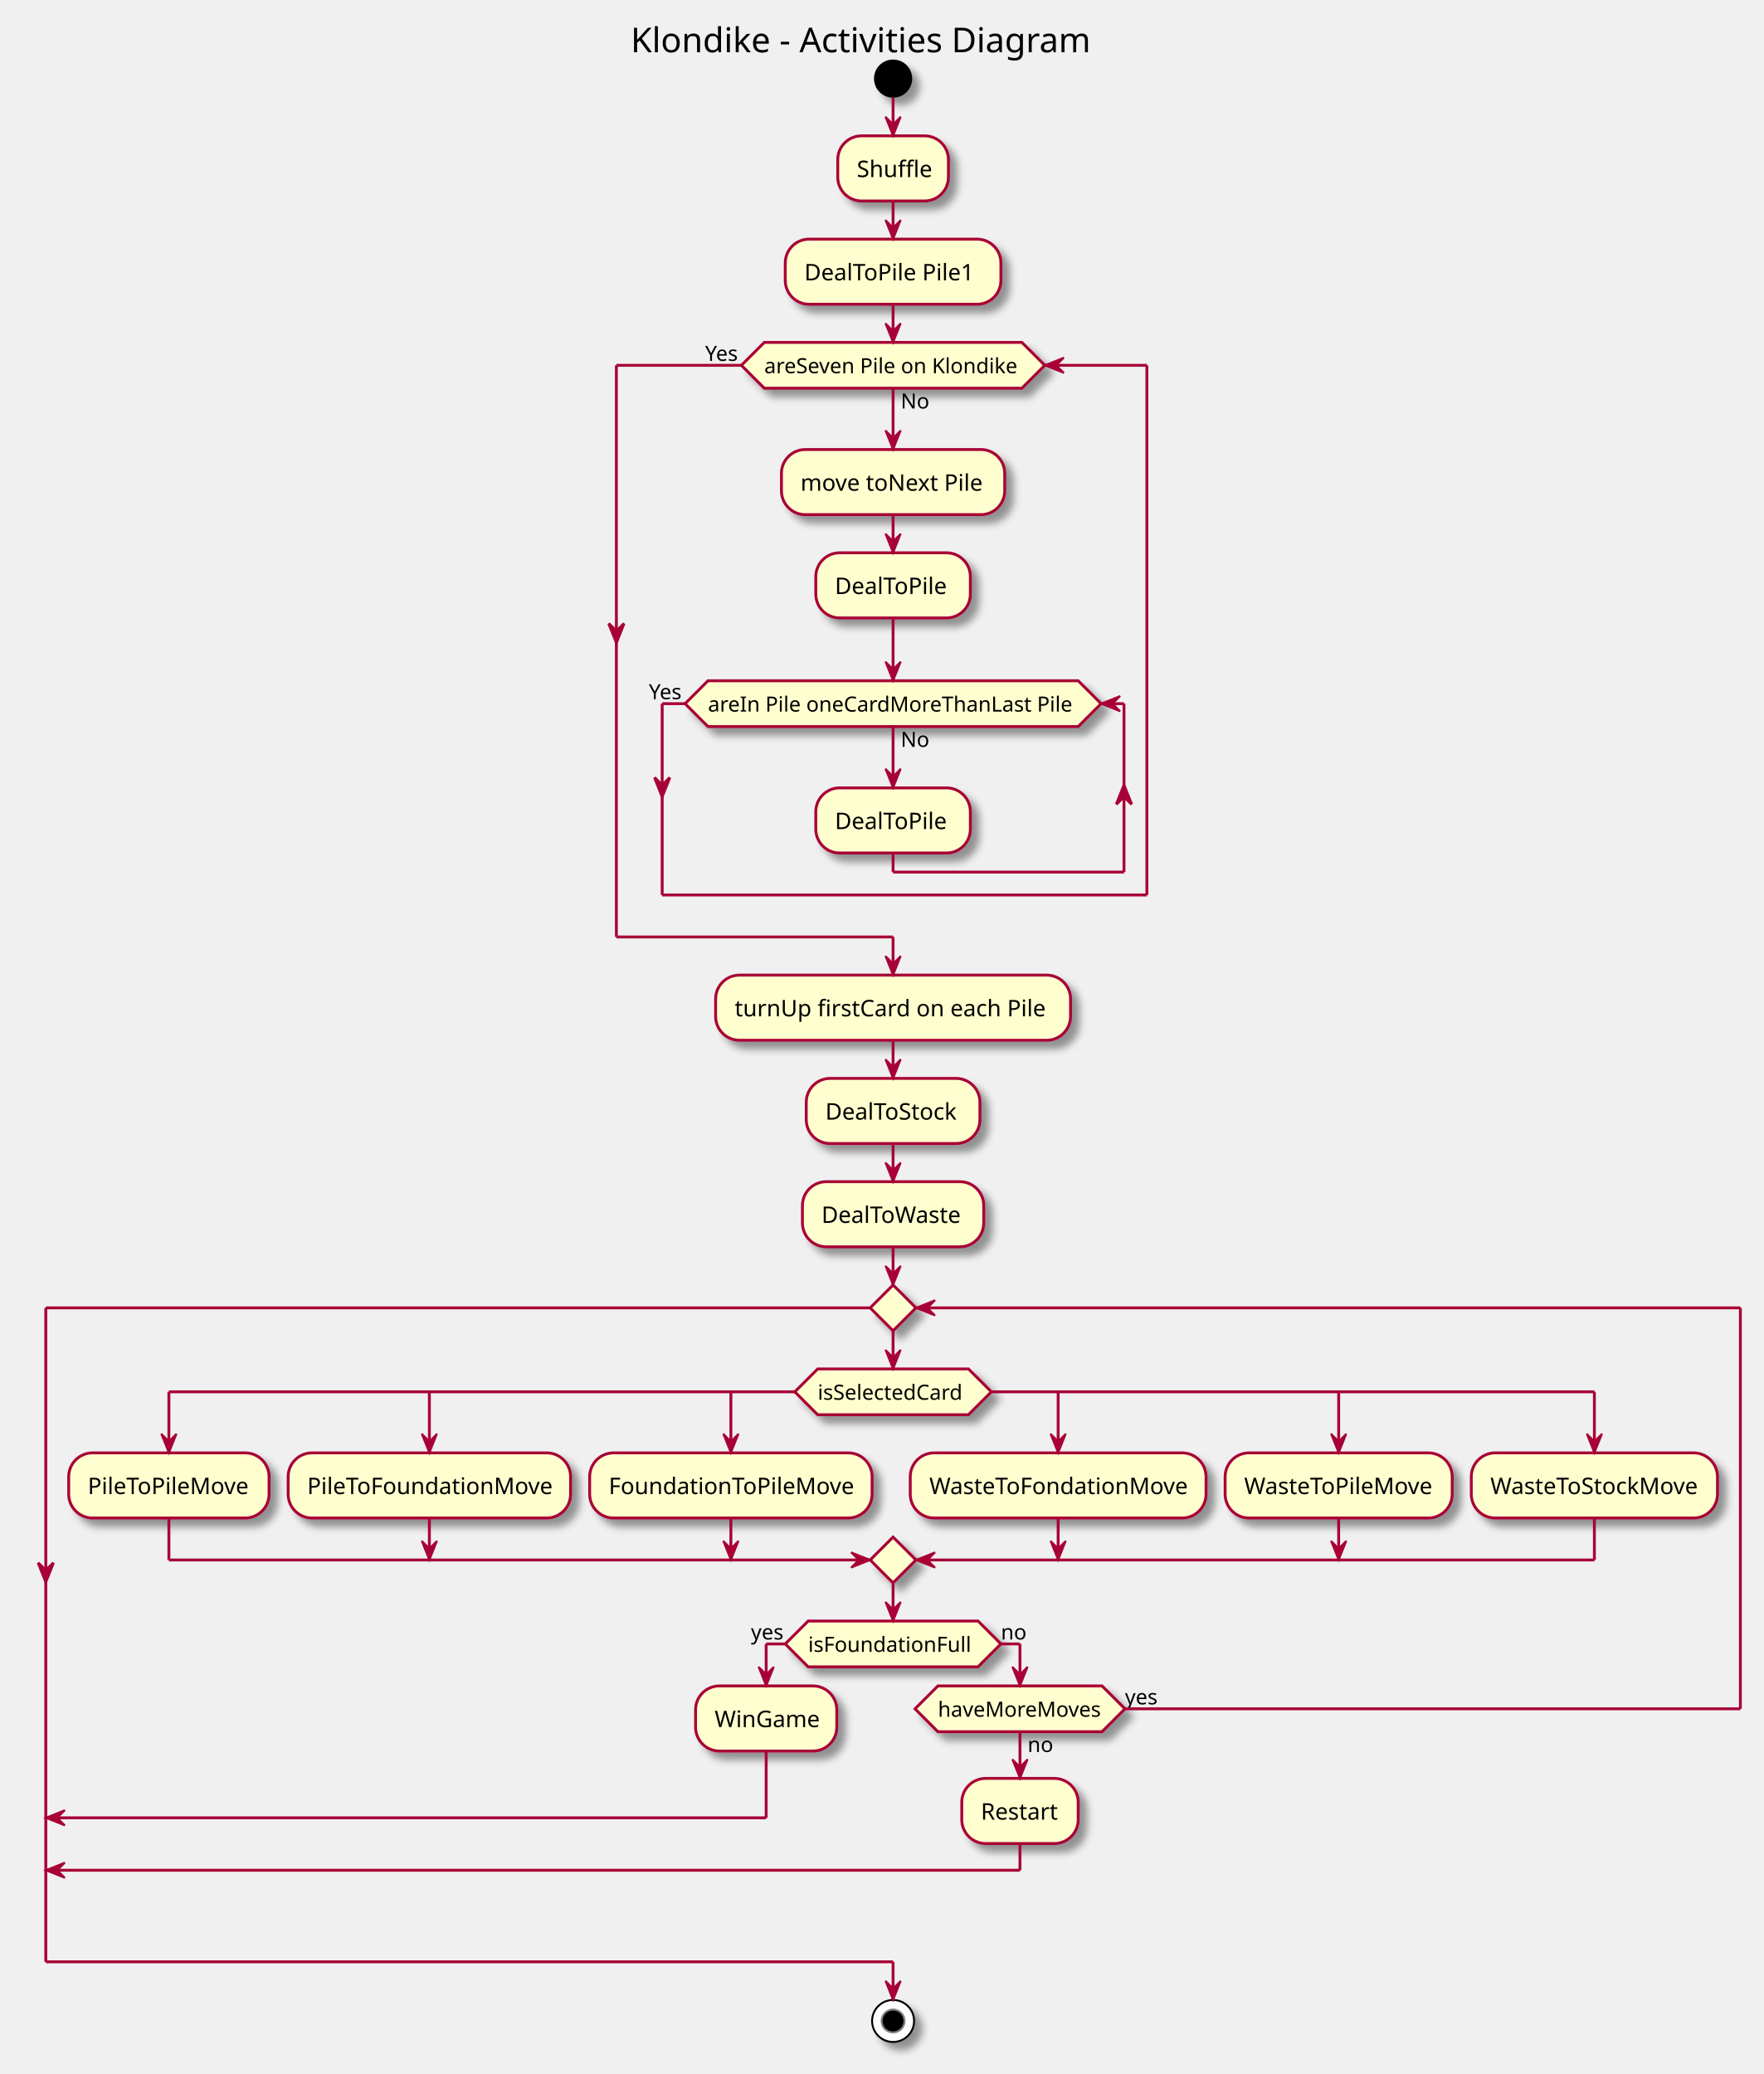
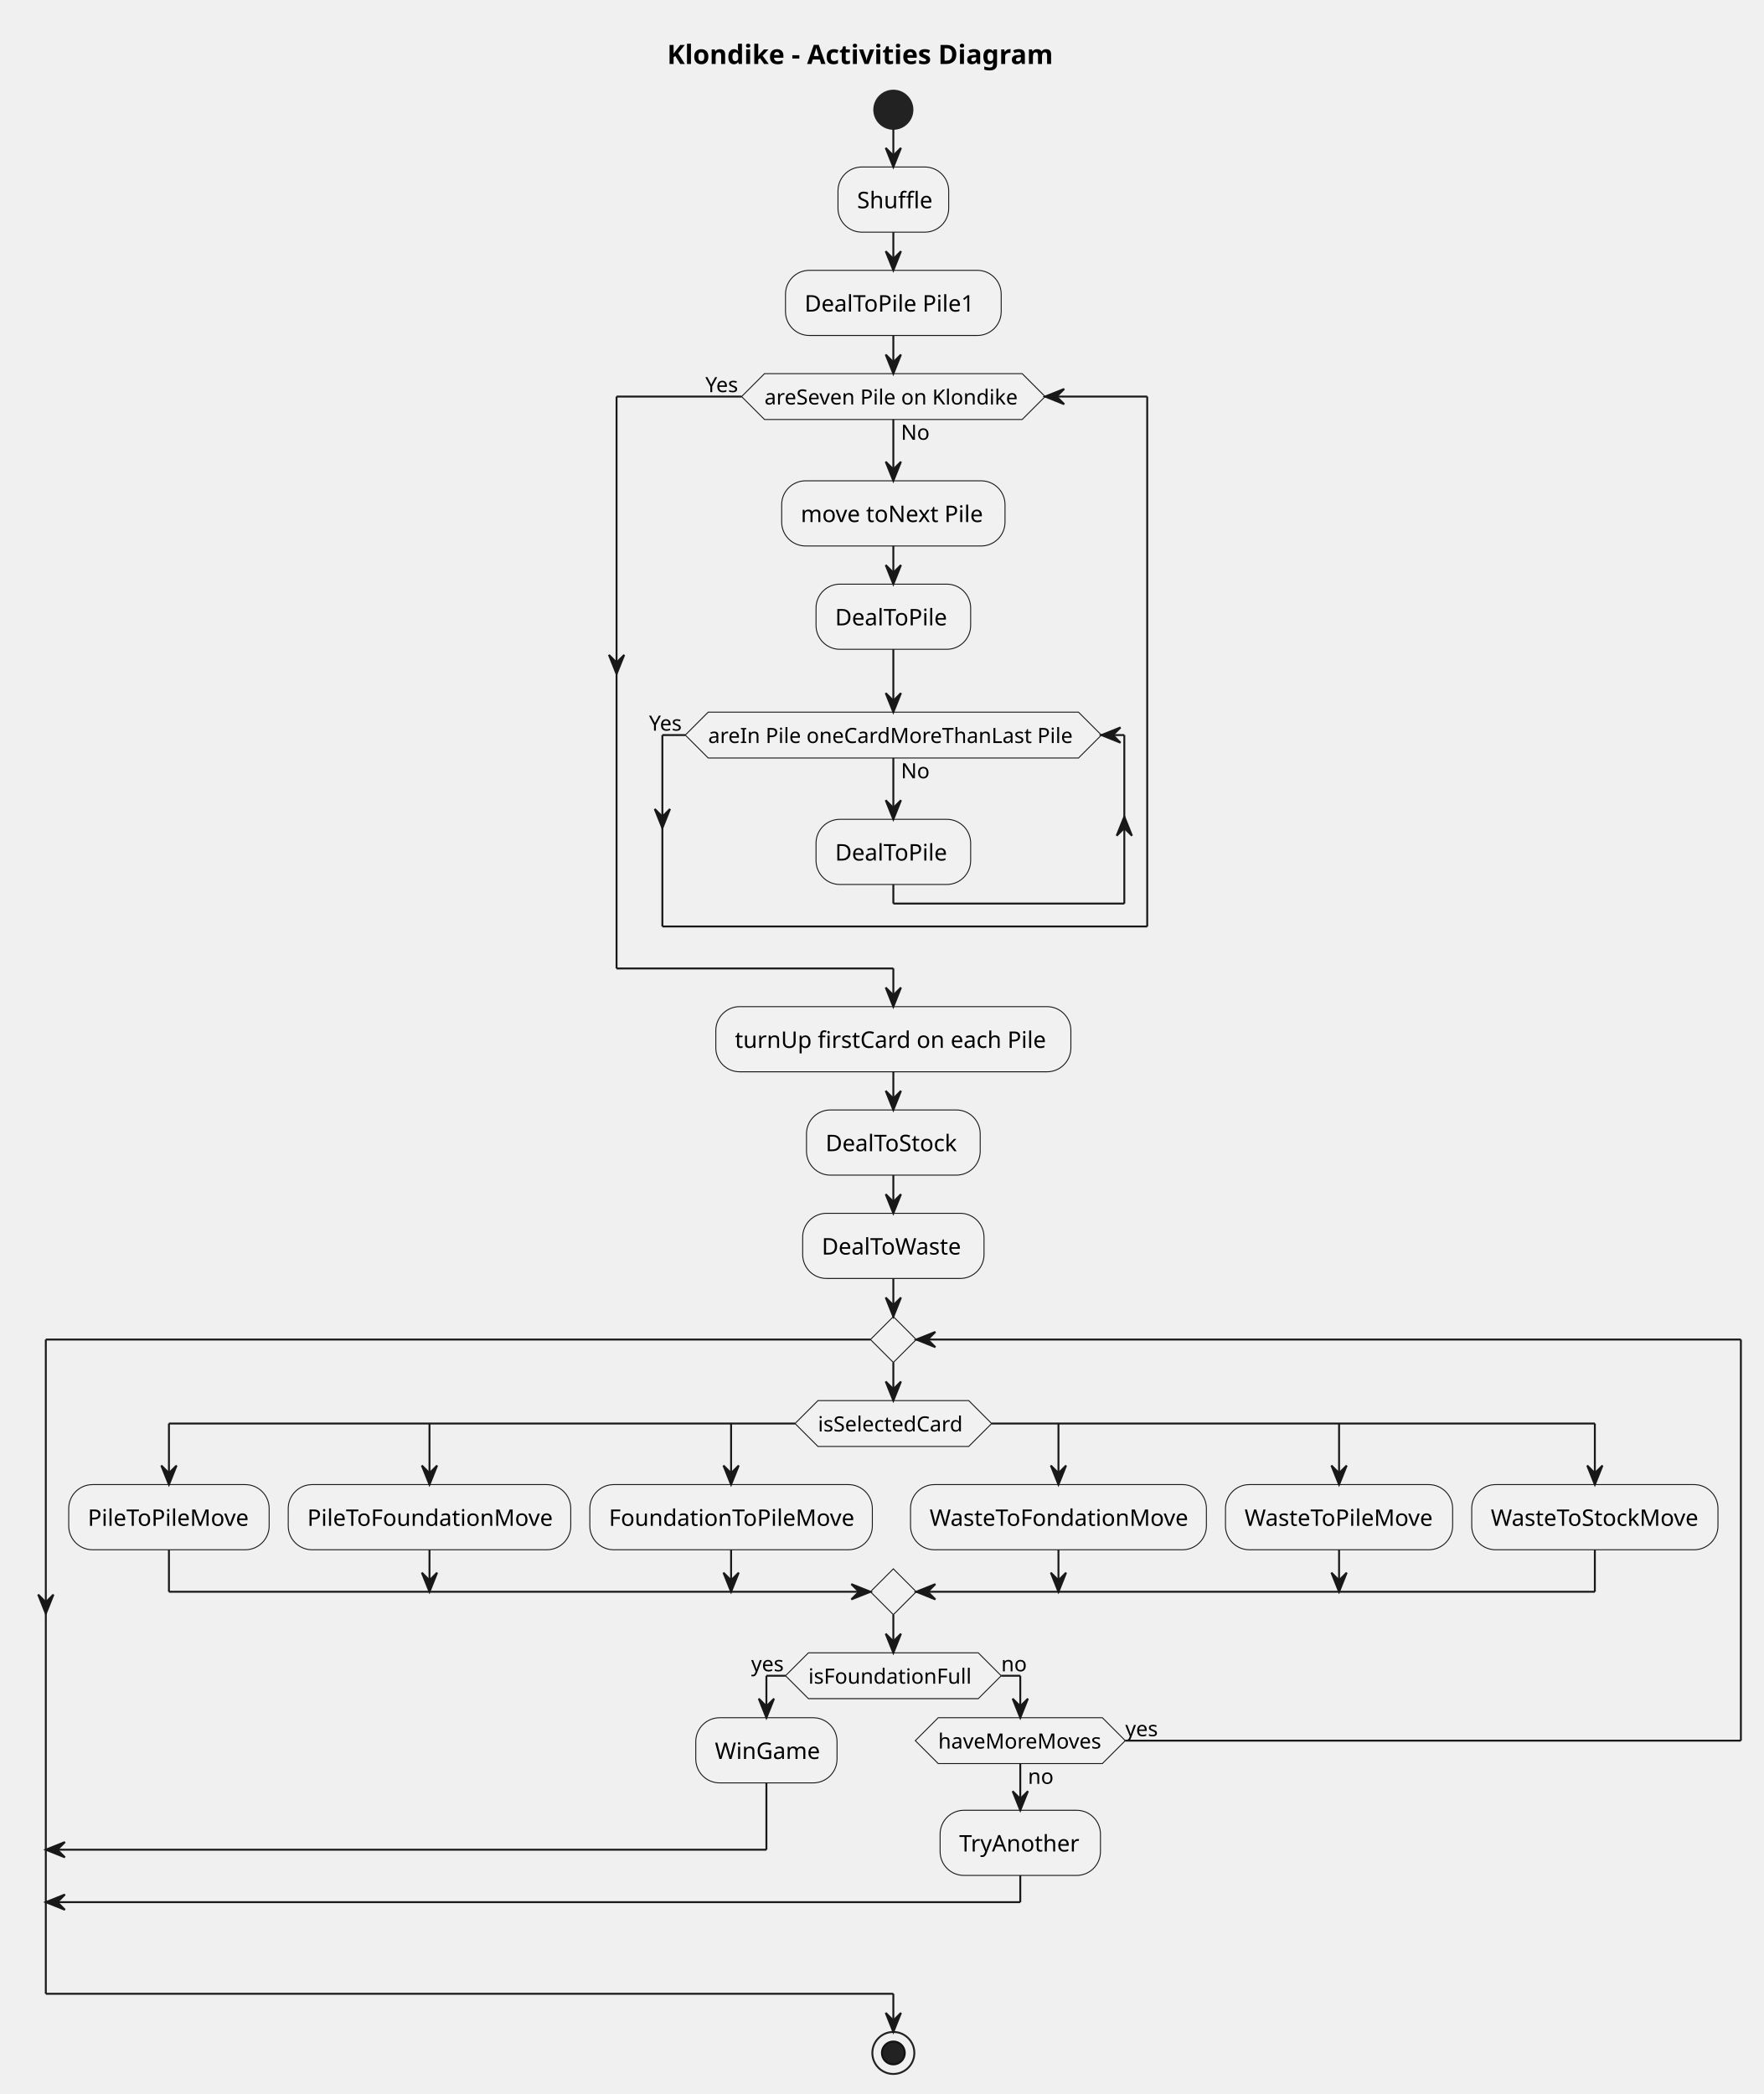
- <svg xmlns="http://www.w3.org/2000/svg" contentScriptType="application/ecmascript" contentStyleType="text/css" height="1087px" preserveAspectRatio="none" style="width:924px;height:1087px;background:#FFFFFF;" version="1.1" viewBox="0 0 924 1087" width="924px" zoomAndPan="magnify">
-   <defs>
-     <filter height="300%" id="fapq1s8fmio1f" width="300%" x="-1" y="-1">
-       <feGaussianBlur result="blurOut" stdDeviation="2.0" />
-       <feColorMatrix in="blurOut" result="blurOut2" type="matrix" values="0 0 0 0 0 0 0 0 0 0 0 0 0 0 0 0 0 0 .4 0" />
-       <feOffset dx="4.0" dy="4.0" in="blurOut2" result="blurOut3" />
-       <feBlend in="SourceGraphic" in2="blurOut3" mode="normal" />
-     </filter>
-   </defs>
+ <svg xmlns="http://www.w3.org/2000/svg" contentStyleType="text/css" height="1097px" preserveAspectRatio="none" style="width:924px;height:1097px;background:#FFFFFF;" version="1.1" viewBox="0 0 924 1097" width="924px" zoomAndPan="magnify">
+   <defs />
  <g>
-     <text fill="#000000" font-family="sans-serif" font-size="18" lengthAdjust="spacing" textLength="261" x="330.5" y="27.402">Klondike  - Activities Diagram</text>
-     <ellipse cx="468" cy="41.199" fill="#000000" filter="url(#fapq1s8fmio1f)" rx="10" ry="10" style="stroke:none;stroke-width:1.0;" />
-     <rect fill="#FEFECE" filter="url(#fapq1s8fmio1f)" height="34.133" rx="12.5" ry="12.5" style="stroke:#A80036;stroke-width:1.5;" width="58" x="439" y="71.199" />
-     <text fill="#000000" font-family="sans-serif" font-size="12" lengthAdjust="spacing" textLength="38" x="449" y="92.801">Shuffle</text>
-     <rect fill="#FEFECE" filter="url(#fapq1s8fmio1f)" height="34.133" rx="12.5" ry="12.5" style="stroke:#A80036;stroke-width:1.5;" width="113" x="411.5" y="125.332" />
-     <text fill="#000000" font-family="sans-serif" font-size="12" lengthAdjust="spacing" textLength="93" x="421.5" y="146.934">DealToPile Pile1</text>
-     <rect fill="#FEFECE" filter="url(#fapq1s8fmio1f)" height="34.133" rx="12.5" ry="12.5" style="stroke:#A80036;stroke-width:1.5;" width="117" x="409.5" y="235.6" />
-     <text fill="#000000" font-family="sans-serif" font-size="12" lengthAdjust="spacing" textLength="97" x="419.5" y="257.201">move toNext Pile</text>
-     <rect fill="#FEFECE" filter="url(#fapq1s8fmio1f)" height="34.133" rx="12.5" ry="12.5" style="stroke:#A80036;stroke-width:1.5;" width="81" x="427.5" y="289.732" />
-     <text fill="#000000" font-family="sans-serif" font-size="12" lengthAdjust="spacing" textLength="61" x="437.5" y="311.334">DealToPile</text>
-     <rect fill="#FEFECE" filter="url(#fapq1s8fmio1f)" height="34.133" rx="12.5" ry="12.5" style="stroke:#A80036;stroke-width:1.5;" width="81" x="427.5" y="412.934" />
-     <text fill="#000000" font-family="sans-serif" font-size="12" lengthAdjust="spacing" textLength="61" x="437.5" y="434.535">DealToPile</text>
-     <polygon fill="#FEFECE" filter="url(#fapq1s8fmio1f)" points="371,356.799,565,356.799,577,368.799,565,380.799,371,380.799,359,368.799,371,356.799" style="stroke:#A80036;stroke-width:1.5;" />
-     <text fill="#000000" font-family="sans-serif" font-size="11" lengthAdjust="spacing" textLength="15" x="472" y="391.434">No</text>
-     <text fill="#000000" font-family="sans-serif" font-size="11" lengthAdjust="spacing" textLength="194" x="371" y="372.956">areIn Pile oneCardMoreThanLast Pile</text>
-     <text fill="#000000" font-family="sans-serif" font-size="11" lengthAdjust="spacing" textLength="19" x="340" y="366.478">Yes</text>
-     <polygon fill="#FEFECE" filter="url(#fapq1s8fmio1f)" points="400.5,179.465,535.5,179.465,547.5,191.465,535.5,203.465,400.5,203.465,388.5,191.465,400.5,179.465" style="stroke:#A80036;stroke-width:1.5;" />
-     <text fill="#000000" font-family="sans-serif" font-size="11" lengthAdjust="spacing" textLength="15" x="472" y="214.1">No</text>
-     <text fill="#000000" font-family="sans-serif" font-size="11" lengthAdjust="spacing" textLength="135" x="400.5" y="195.622">areSeven Pile on Klondike</text>
-     <text fill="#000000" font-family="sans-serif" font-size="11" lengthAdjust="spacing" textLength="19" x="369.5" y="189.144">Yes</text>
-     <rect fill="#FEFECE" filter="url(#fapq1s8fmio1f)" height="34.133" rx="12.5" ry="12.5" style="stroke:#A80036;stroke-width:1.5;" width="186" x="375" y="511.066" />
-     <text fill="#000000" font-family="sans-serif" font-size="12" lengthAdjust="spacing" textLength="166" x="385" y="532.668">turnUp firstCard on each Pile</text>
-     <rect fill="#FEFECE" filter="url(#fapq1s8fmio1f)" height="34.133" rx="12.5" ry="12.5" style="stroke:#A80036;stroke-width:1.5;" width="91" x="422.5" y="565.199" />
-     <text fill="#000000" font-family="sans-serif" font-size="12" lengthAdjust="spacing" textLength="71" x="432.5" y="586.801">DealToStock</text>
-     <rect fill="#FEFECE" filter="url(#fapq1s8fmio1f)" height="34.133" rx="12.5" ry="12.5" style="stroke:#A80036;stroke-width:1.5;" width="95" x="420.5" y="619.332" />
-     <text fill="#000000" font-family="sans-serif" font-size="12" lengthAdjust="spacing" textLength="75" x="430.5" y="640.934">DealToWaste</text>
-     <polygon fill="#FEFECE" filter="url(#fapq1s8fmio1f)" points="428.5,717.465,507.5,717.465,519.5,729.465,507.5,741.465,428.5,741.465,416.5,729.465,428.5,717.465" style="stroke:#A80036;stroke-width:1.5;" />
-     <text fill="#000000" font-family="sans-serif" font-size="11" lengthAdjust="spacing" textLength="79" x="428.5" y="733.622">isSelectedCard</text>
-     <rect fill="#FEFECE" filter="url(#fapq1s8fmio1f)" height="34.133" rx="12.5" ry="12.5" style="stroke:#A80036;stroke-width:1.5;" width="105" x="36" y="761.465" />
-     <text fill="#000000" font-family="sans-serif" font-size="12" lengthAdjust="spacing" textLength="85" x="46" y="783.066">PileToPileMove</text>
-     <rect fill="#FEFECE" filter="url(#fapq1s8fmio1f)" height="34.133" rx="12.5" ry="12.5" style="stroke:#A80036;stroke-width:1.5;" width="148" x="151" y="761.465" />
-     <text fill="#000000" font-family="sans-serif" font-size="12" lengthAdjust="spacing" textLength="128" x="161" y="783.066">PileToFoundationMove</text>
-     <rect fill="#FEFECE" filter="url(#fapq1s8fmio1f)" height="34.133" rx="12.5" ry="12.5" style="stroke:#A80036;stroke-width:1.5;" width="148" x="309" y="761.465" />
-     <text fill="#000000" font-family="sans-serif" font-size="12" lengthAdjust="spacing" textLength="128" x="319" y="783.066">FoundationToPileMove</text>
-     <rect fill="#FEFECE" filter="url(#fapq1s8fmio1f)" height="34.133" rx="12.5" ry="12.5" style="stroke:#A80036;stroke-width:1.5;" width="155" x="477" y="761.465" />
-     <text fill="#000000" font-family="sans-serif" font-size="12" lengthAdjust="spacing" textLength="135" x="487" y="783.066">WasteToFondationMove</text>
-     <rect fill="#FEFECE" filter="url(#fapq1s8fmio1f)" height="34.133" rx="12.5" ry="12.5" style="stroke:#A80036;stroke-width:1.5;" width="119" x="642" y="761.465" />
-     <text fill="#000000" font-family="sans-serif" font-size="12" lengthAdjust="spacing" textLength="99" x="652" y="783.066">WasteToPileMove</text>
-     <rect fill="#FEFECE" filter="url(#fapq1s8fmio1f)" height="34.133" rx="12.5" ry="12.5" style="stroke:#A80036;stroke-width:1.5;" width="129" x="771" y="761.465" />
-     <text fill="#000000" font-family="sans-serif" font-size="12" lengthAdjust="spacing" textLength="109" x="781" y="783.066">WasteToStockMove</text>
-     <polygon fill="#FEFECE" filter="url(#fapq1s8fmio1f)" points="468,805.598,468,805.598,480,817.598,468,829.598,468,829.598,456,817.598,468,805.598" style="stroke:#A80036;stroke-width:1.5;" />
-     <polygon fill="#FEFECE" filter="url(#fapq1s8fmio1f)" points="423.5,849.598,512.5,849.598,524.5,861.598,512.5,873.598,423.5,873.598,411.5,861.598,423.5,849.598" style="stroke:#A80036;stroke-width:1.5;" />
-     <text fill="#000000" font-family="sans-serif" font-size="11" lengthAdjust="spacing" textLength="89" x="423.5" y="865.755">isFoundationFull</text>
-     <text fill="#000000" font-family="sans-serif" font-size="11" lengthAdjust="spacing" textLength="18" x="393.5" y="859.277">yes</text>
-     <text fill="#000000" font-family="sans-serif" font-size="11" lengthAdjust="spacing" textLength="14" x="524.5" y="859.277">no</text>
-     <rect fill="#FEFECE" filter="url(#fapq1s8fmio1f)" height="34.133" rx="12.5" ry="12.5" style="stroke:#A80036;stroke-width:1.5;" width="74" x="364.5" y="883.598" />
-     <text fill="#000000" font-family="sans-serif" font-size="12" lengthAdjust="spacing" textLength="54" x="374.5" y="905.199">WinGame</text>
-     <rect fill="#FEFECE" filter="url(#fapq1s8fmio1f)" height="34.133" rx="12.5" ry="12.5" style="stroke:#A80036;stroke-width:1.5;" width="61" x="504" y="932.075" />
-     <text fill="#000000" font-family="sans-serif" font-size="12" lengthAdjust="spacing" textLength="41" x="514" y="953.677">Restart</text>
-     <polygon fill="#FEFECE" filter="url(#fapq1s8fmio1f)" points="491.5,883.598,577.5,883.598,589.5,895.598,577.5,907.598,491.5,907.598,479.5,895.598,491.5,883.598" style="stroke:#A80036;stroke-width:1.5;" />
-     <text fill="#000000" font-family="sans-serif" font-size="11" lengthAdjust="spacing" textLength="14" x="538.5" y="918.232">no</text>
-     <text fill="#000000" font-family="sans-serif" font-size="11" lengthAdjust="spacing" textLength="86" x="491.5" y="899.755">haveMoreMoves</text>
-     <text fill="#000000" font-family="sans-serif" font-size="11" lengthAdjust="spacing" textLength="18" x="589.5" y="893.277">yes</text>
-     <polygon fill="#FEFECE" filter="url(#fapq1s8fmio1f)" points="468,673.465,468,673.465,480,685.465,468,697.465,468,697.465,456,685.465,468,673.465" style="stroke:#A80036;stroke-width:1.5;" />
-     <ellipse cx="468" cy="1059.208" fill="#FFFFFF" filter="url(#fapq1s8fmio1f)" rx="11" ry="11" style="stroke:#000000;stroke-width:1.0;" />
-     <ellipse cx="468" cy="1059.208" fill="#000000" rx="6" ry="6" style="stroke:#7F7F7F;stroke-width:1.0;" />
-     <line style="stroke:#A80036;stroke-width:1.5;" x1="468" x2="468" y1="51.199" y2="71.199" />
-     <polygon fill="#A80036" points="464,61.199,468,71.199,472,61.199,468,65.199" style="stroke:#A80036;stroke-width:1.0;" />
-     <line style="stroke:#A80036;stroke-width:1.5;" x1="468" x2="468" y1="105.332" y2="125.332" />
-     <polygon fill="#A80036" points="464,115.332,468,125.332,472,115.332,468,119.332" style="stroke:#A80036;stroke-width:1.0;" />
-     <line style="stroke:#A80036;stroke-width:1.5;" x1="468" x2="468" y1="269.732" y2="289.732" />
-     <polygon fill="#A80036" points="464,279.732,468,289.732,472,279.732,468,283.732" style="stroke:#A80036;stroke-width:1.0;" />
-     <line style="stroke:#A80036;stroke-width:1.5;" x1="468" x2="468" y1="380.799" y2="412.934" />
-     <polygon fill="#A80036" points="464,402.934,468,412.934,472,402.934,468,406.934" style="stroke:#A80036;stroke-width:1.0;" />
-     <line style="stroke:#A80036;stroke-width:1.5;" x1="468" x2="468" y1="447.066" y2="457.066" />
-     <line style="stroke:#A80036;stroke-width:1.5;" x1="468" x2="589" y1="457.066" y2="457.066" />
-     <polygon fill="#A80036" points="585,421.522,589,411.522,593,421.522,589,417.522" style="stroke:#A80036;stroke-width:1.5;" />
-     <line style="stroke:#A80036;stroke-width:1.5;" x1="589" x2="589" y1="368.799" y2="457.066" />
-     <line style="stroke:#A80036;stroke-width:1.5;" x1="589" x2="577" y1="368.799" y2="368.799" />
-     <polygon fill="#A80036" points="587,364.799,577,368.799,587,372.799,583,368.799" style="stroke:#A80036;stroke-width:1.0;" />
-     <line style="stroke:#A80036;stroke-width:1.5;" x1="359" x2="347" y1="368.799" y2="368.799" />
-     <polygon fill="#A80036" points="343,407.522,347,417.522,351,407.522,347,411.522" style="stroke:#A80036;stroke-width:1.5;" />
-     <line style="stroke:#A80036;stroke-width:1.5;" x1="347" x2="347" y1="368.799" y2="469.066" />
-     <line style="stroke:#A80036;stroke-width:1.5;" x1="347" x2="601" y1="469.066" y2="469.066" />
-     <line style="stroke:#A80036;stroke-width:1.5;" x1="601" x2="601" y1="191.465" y2="469.066" />
-     <line style="stroke:#A80036;stroke-width:1.5;" x1="601" x2="547.5" y1="191.465" y2="191.465" />
-     <polygon fill="#A80036" points="557.5,187.465,547.5,191.465,557.5,195.465,553.5,191.465" style="stroke:#A80036;stroke-width:1.0;" />
-     <line style="stroke:#A80036;stroke-width:1.5;" x1="468" x2="468" y1="323.865" y2="356.799" />
-     <polygon fill="#A80036" points="464,346.799,468,356.799,472,346.799,468,350.799" style="stroke:#A80036;stroke-width:1.0;" />
-     <line style="stroke:#A80036;stroke-width:1.5;" x1="468" x2="468" y1="203.465" y2="235.6" />
-     <polygon fill="#A80036" points="464,225.6,468,235.6,472,225.6,468,229.6" style="stroke:#A80036;stroke-width:1.0;" />
-     <line style="stroke:#A80036;stroke-width:1.5;" x1="388.5" x2="323" y1="191.465" y2="191.465" />
-     <polygon fill="#A80036" points="319,326.799,323,336.799,327,326.799,323,330.799" style="stroke:#A80036;stroke-width:1.5;" />
-     <line style="stroke:#A80036;stroke-width:1.5;" x1="323" x2="323" y1="191.465" y2="491.066" />
-     <line style="stroke:#A80036;stroke-width:1.5;" x1="323" x2="468" y1="491.066" y2="491.066" />
-     <line style="stroke:#A80036;stroke-width:1.5;" x1="468" x2="468" y1="491.066" y2="511.066" />
-     <polygon fill="#A80036" points="464,501.066,468,511.066,472,501.066,468,505.066" style="stroke:#A80036;stroke-width:1.0;" />
-     <line style="stroke:#A80036;stroke-width:1.5;" x1="468" x2="468" y1="159.465" y2="179.465" />
-     <polygon fill="#A80036" points="464,169.465,468,179.465,472,169.465,468,173.465" style="stroke:#A80036;stroke-width:1.0;" />
-     <line style="stroke:#A80036;stroke-width:1.5;" x1="468" x2="468" y1="545.199" y2="565.199" />
-     <polygon fill="#A80036" points="464,555.199,468,565.199,472,555.199,468,559.199" style="stroke:#A80036;stroke-width:1.0;" />
-     <line style="stroke:#A80036;stroke-width:1.5;" x1="468" x2="468" y1="599.332" y2="619.332" />
-     <polygon fill="#A80036" points="464,609.332,468,619.332,472,609.332,468,613.332" style="stroke:#A80036;stroke-width:1.0;" />
-     <line style="stroke:#A80036;stroke-width:1.5;" x1="416.5" x2="88.5" y1="729.465" y2="729.465" />
-     <line style="stroke:#A80036;stroke-width:1.5;" x1="88.5" x2="88.5" y1="729.465" y2="761.465" />
-     <polygon fill="#A80036" points="84.5,751.465,88.5,761.465,92.5,751.465,88.5,755.465" style="stroke:#A80036;stroke-width:1.0;" />
-     <line style="stroke:#A80036;stroke-width:1.5;" x1="519.5" x2="835.5" y1="729.465" y2="729.465" />
-     <line style="stroke:#A80036;stroke-width:1.5;" x1="835.5" x2="835.5" y1="729.465" y2="761.465" />
-     <polygon fill="#A80036" points="831.5,751.465,835.5,761.465,839.5,751.465,835.5,755.465" style="stroke:#A80036;stroke-width:1.0;" />
-     <line style="stroke:#A80036;stroke-width:1.5;" x1="225" x2="225" y1="729.465" y2="761.465" />
-     <polygon fill="#A80036" points="221,751.465,225,761.465,229,751.465,225,755.465" style="stroke:#A80036;stroke-width:1.0;" />
-     <line style="stroke:#A80036;stroke-width:1.5;" x1="383" x2="383" y1="729.465" y2="761.465" />
-     <polygon fill="#A80036" points="379,751.465,383,761.465,387,751.465,383,755.465" style="stroke:#A80036;stroke-width:1.0;" />
-     <line style="stroke:#A80036;stroke-width:1.5;" x1="554.5" x2="554.5" y1="729.465" y2="761.465" />
-     <polygon fill="#A80036" points="550.5,751.465,554.5,761.465,558.5,751.465,554.5,755.465" style="stroke:#A80036;stroke-width:1.0;" />
-     <line style="stroke:#A80036;stroke-width:1.5;" x1="701.5" x2="701.5" y1="729.465" y2="761.465" />
-     <polygon fill="#A80036" points="697.5,751.465,701.5,761.465,705.5,751.465,701.5,755.465" style="stroke:#A80036;stroke-width:1.0;" />
-     <line style="stroke:#A80036;stroke-width:1.5;" x1="88.5" x2="88.5" y1="795.598" y2="817.598" />
-     <line style="stroke:#A80036;stroke-width:1.5;" x1="88.5" x2="456" y1="817.598" y2="817.598" />
-     <polygon fill="#A80036" points="446,813.598,456,817.598,446,821.598,450,817.598" style="stroke:#A80036;stroke-width:1.0;" />
-     <line style="stroke:#A80036;stroke-width:1.5;" x1="835.5" x2="835.5" y1="795.598" y2="817.598" />
-     <line style="stroke:#A80036;stroke-width:1.5;" x1="835.5" x2="480" y1="817.598" y2="817.598" />
-     <polygon fill="#A80036" points="490,813.598,480,817.598,490,821.598,486,817.598" style="stroke:#A80036;stroke-width:1.0;" />
-     <line style="stroke:#A80036;stroke-width:1.5;" x1="225" x2="225" y1="795.598" y2="817.598" />
-     <polygon fill="#A80036" points="221,807.598,225,817.598,229,807.598,225,811.598" style="stroke:#A80036;stroke-width:1.0;" />
-     <line style="stroke:#A80036;stroke-width:1.5;" x1="383" x2="383" y1="795.598" y2="817.598" />
-     <polygon fill="#A80036" points="379,807.598,383,817.598,387,807.598,383,811.598" style="stroke:#A80036;stroke-width:1.0;" />
-     <line style="stroke:#A80036;stroke-width:1.5;" x1="554.5" x2="554.5" y1="795.598" y2="817.598" />
-     <polygon fill="#A80036" points="550.5,807.598,554.5,817.598,558.5,807.598,554.5,811.598" style="stroke:#A80036;stroke-width:1.0;" />
-     <line style="stroke:#A80036;stroke-width:1.5;" x1="701.5" x2="701.5" y1="795.598" y2="817.598" />
-     <polygon fill="#A80036" points="697.5,807.598,701.5,817.598,705.5,807.598,701.5,811.598" style="stroke:#A80036;stroke-width:1.0;" />
-     <line style="stroke:#A80036;stroke-width:1.5;" x1="401.5" x2="401.5" y1="917.731" y2="952.731" />
-     <line style="stroke:#A80036;stroke-width:1.5;" x1="401.5" x2="24" y1="952.731" y2="952.731" />
-     <polygon fill="#A80036" points="34,948.731,24,952.731,34,956.731,30,952.731" style="stroke:#A80036;stroke-width:1.0;" />
-     <line style="stroke:#A80036;stroke-width:1.5;" x1="534.5" x2="534.5" y1="966.208" y2="980.208" />
-     <line style="stroke:#A80036;stroke-width:1.5;" x1="534.5" x2="24" y1="980.208" y2="980.208" />
-     <polygon fill="#A80036" points="34,976.208,24,980.208,34,984.208,30,980.208" style="stroke:#A80036;stroke-width:1.0;" />
-     <line style="stroke:#A80036;stroke-width:1.5;" x1="534.5" x2="534.5" y1="907.598" y2="932.075" />
-     <polygon fill="#A80036" points="530.5,922.075,534.5,932.075,538.5,922.075,534.5,926.075" style="stroke:#A80036;stroke-width:1.0;" />
-     <line style="stroke:#A80036;stroke-width:1.5;" x1="589.5" x2="912" y1="895.598" y2="895.598" />
-     <line style="stroke:#A80036;stroke-width:1.5;" x1="912" x2="912" y1="685.465" y2="895.598" />
-     <line style="stroke:#A80036;stroke-width:1.5;" x1="912" x2="480" y1="685.465" y2="685.465" />
-     <polygon fill="#A80036" points="490,681.465,480,685.465,490,689.465,486,685.465" style="stroke:#A80036;stroke-width:1.0;" />
-     <line style="stroke:#A80036;stroke-width:1.5;" x1="411.5" x2="401.5" y1="861.598" y2="861.598" />
-     <line style="stroke:#A80036;stroke-width:1.5;" x1="401.5" x2="401.5" y1="861.598" y2="883.598" />
-     <polygon fill="#A80036" points="397.5,873.598,401.5,883.598,405.5,873.598,401.5,877.598" style="stroke:#A80036;stroke-width:1.0;" />
-     <line style="stroke:#A80036;stroke-width:1.5;" x1="524.5" x2="534.5" y1="861.598" y2="861.598" />
-     <line style="stroke:#A80036;stroke-width:1.5;" x1="534.5" x2="534.5" y1="861.598" y2="883.598" />
-     <polygon fill="#A80036" points="530.5,873.598,534.5,883.598,538.5,873.598,534.5,877.598" style="stroke:#A80036;stroke-width:1.0;" />
-     <line style="stroke:#A80036;stroke-width:1.5;" x1="468" x2="468" y1="829.598" y2="849.598" />
-     <polygon fill="#A80036" points="464,839.598,468,849.598,472,839.598,468,843.598" style="stroke:#A80036;stroke-width:1.0;" />
-     <line style="stroke:#A80036;stroke-width:1.5;" x1="468" x2="468" y1="697.465" y2="717.465" />
-     <polygon fill="#A80036" points="464,707.465,468,717.465,472,707.465,468,711.465" style="stroke:#A80036;stroke-width:1.0;" />
-     <line style="stroke:#A80036;stroke-width:1.5;" x1="456" x2="24" y1="685.465" y2="685.465" />
-     <polygon fill="#A80036" points="20,819.075,24,829.075,28,819.075,24,823.075" style="stroke:#A80036;stroke-width:1.5;" />
-     <line style="stroke:#A80036;stroke-width:1.5;" x1="24" x2="24" y1="685.465" y2="1028.208" />
-     <line style="stroke:#A80036;stroke-width:1.5;" x1="24" x2="468" y1="1028.208" y2="1028.208" />
-     <line style="stroke:#A80036;stroke-width:1.5;" x1="468" x2="468" y1="1028.208" y2="1048.208" />
-     <polygon fill="#A80036" points="464,1038.208,468,1048.208,472,1038.208,468,1042.208" style="stroke:#A80036;stroke-width:1.0;" />
-     <line style="stroke:#A80036;stroke-width:1.5;" x1="468" x2="468" y1="653.465" y2="673.465" />
-     <polygon fill="#A80036" points="464,663.465,468,673.465,472,663.465,468,667.465" style="stroke:#A80036;stroke-width:1.0;" />
+     <rect height="26.488" style="stroke:#00000000;stroke-width:1.0;fill:none;" width="232" x="344.5" y="15" />
+     <text fill="#000000" font-family="sans-serif" font-size="14" font-weight="bold" lengthAdjust="spacing" textLength="222" x="349.5" y="33.535">Klondike  - Activities Diagram</text>
+     <ellipse cx="468" cy="57.488" fill="#222222" rx="10" ry="10" style="stroke:#222222;stroke-width:1.0;" />
+     <rect fill="#F1F1F1" height="34.133" rx="12.5" ry="12.5" style="stroke:#181818;stroke-width:0.5;" width="58" x="439" y="87.488" />
+     <text fill="#000000" font-family="sans-serif" font-size="12" lengthAdjust="spacing" textLength="38" x="449" y="109.09">Shuffle</text>
+     <rect fill="#F1F1F1" height="34.133" rx="12.5" ry="12.5" style="stroke:#181818;stroke-width:0.5;" width="113" x="411.5" y="141.621" />
+     <text fill="#000000" font-family="sans-serif" font-size="12" lengthAdjust="spacing" textLength="93" x="421.5" y="163.223">DealToPile Pile1</text>
+     <rect fill="#F1F1F1" height="34.133" rx="12.5" ry="12.5" style="stroke:#181818;stroke-width:0.5;" width="117" x="409.5" y="251.889" />
+     <text fill="#000000" font-family="sans-serif" font-size="12" lengthAdjust="spacing" textLength="97" x="419.5" y="273.49">move toNext Pile</text>
+     <rect fill="#F1F1F1" height="34.133" rx="12.5" ry="12.5" style="stroke:#181818;stroke-width:0.5;" width="81" x="427.5" y="306.022" />
+     <text fill="#000000" font-family="sans-serif" font-size="12" lengthAdjust="spacing" textLength="61" x="437.5" y="327.623">DealToPile</text>
+     <rect fill="#F1F1F1" height="34.133" rx="12.5" ry="12.5" style="stroke:#181818;stroke-width:0.5;" width="81" x="427.5" y="429.223" />
+     <text fill="#000000" font-family="sans-serif" font-size="12" lengthAdjust="spacing" textLength="61" x="437.5" y="450.824">DealToPile</text>
+     <polygon fill="#F1F1F1" points="371,373.088,565,373.088,577,385.088,565,397.088,371,397.088,359,385.088,371,373.088" style="stroke:#181818;stroke-width:0.5;" />
+     <text fill="#000000" font-family="sans-serif" font-size="11" lengthAdjust="spacing" textLength="15" x="472" y="407.723">No</text>
+     <text fill="#000000" font-family="sans-serif" font-size="11" lengthAdjust="spacing" textLength="194" x="371" y="389.245">areIn Pile oneCardMoreThanLast Pile</text>
+     <text fill="#000000" font-family="sans-serif" font-size="11" lengthAdjust="spacing" textLength="19" x="340" y="382.768">Yes</text>
+     <polygon fill="#F1F1F1" points="400.5,195.754,535.5,195.754,547.5,207.754,535.5,219.754,400.5,219.754,388.5,207.754,400.5,195.754" style="stroke:#181818;stroke-width:0.5;" />
+     <text fill="#000000" font-family="sans-serif" font-size="11" lengthAdjust="spacing" textLength="15" x="472" y="230.389">No</text>
+     <text fill="#000000" font-family="sans-serif" font-size="11" lengthAdjust="spacing" textLength="135" x="400.5" y="211.911">areSeven Pile on Klondike</text>
+     <text fill="#000000" font-family="sans-serif" font-size="11" lengthAdjust="spacing" textLength="19" x="369.5" y="205.434">Yes</text>
+     <rect fill="#F1F1F1" height="34.133" rx="12.5" ry="12.5" style="stroke:#181818;stroke-width:0.5;" width="186" x="375" y="527.356" />
+     <text fill="#000000" font-family="sans-serif" font-size="12" lengthAdjust="spacing" textLength="166" x="385" y="548.957">turnUp firstCard on each Pile</text>
+     <rect fill="#F1F1F1" height="34.133" rx="12.5" ry="12.5" style="stroke:#181818;stroke-width:0.5;" width="91" x="422.5" y="581.488" />
+     <text fill="#000000" font-family="sans-serif" font-size="12" lengthAdjust="spacing" textLength="71" x="432.5" y="603.09">DealToStock</text>
+     <rect fill="#F1F1F1" height="34.133" rx="12.5" ry="12.5" style="stroke:#181818;stroke-width:0.5;" width="95" x="420.5" y="635.621" />
+     <text fill="#000000" font-family="sans-serif" font-size="12" lengthAdjust="spacing" textLength="75" x="430.5" y="657.223">DealToWaste</text>
+     <polygon fill="#F1F1F1" points="428.5,733.754,507.5,733.754,519.5,745.754,507.5,757.754,428.5,757.754,416.5,745.754,428.5,733.754" style="stroke:#181818;stroke-width:0.5;" />
+     <text fill="#000000" font-family="sans-serif" font-size="11" lengthAdjust="spacing" textLength="79" x="428.5" y="749.911">isSelectedCard</text>
+     <rect fill="#F1F1F1" height="34.133" rx="12.5" ry="12.5" style="stroke:#181818;stroke-width:0.5;" width="105" x="36" y="777.754" />
+     <text fill="#000000" font-family="sans-serif" font-size="12" lengthAdjust="spacing" textLength="85" x="46" y="799.356">PileToPileMove</text>
+     <rect fill="#F1F1F1" height="34.133" rx="12.5" ry="12.5" style="stroke:#181818;stroke-width:0.5;" width="148" x="151" y="777.754" />
+     <text fill="#000000" font-family="sans-serif" font-size="12" lengthAdjust="spacing" textLength="128" x="161" y="799.356">PileToFoundationMove</text>
+     <rect fill="#F1F1F1" height="34.133" rx="12.5" ry="12.5" style="stroke:#181818;stroke-width:0.5;" width="148" x="309" y="777.754" />
+     <text fill="#000000" font-family="sans-serif" font-size="12" lengthAdjust="spacing" textLength="128" x="319" y="799.356">FoundationToPileMove</text>
+     <rect fill="#F1F1F1" height="34.133" rx="12.5" ry="12.5" style="stroke:#181818;stroke-width:0.5;" width="155" x="477" y="777.754" />
+     <text fill="#000000" font-family="sans-serif" font-size="12" lengthAdjust="spacing" textLength="135" x="487" y="799.356">WasteToFondationMove</text>
+     <rect fill="#F1F1F1" height="34.133" rx="12.5" ry="12.5" style="stroke:#181818;stroke-width:0.5;" width="119" x="642" y="777.754" />
+     <text fill="#000000" font-family="sans-serif" font-size="12" lengthAdjust="spacing" textLength="99" x="652" y="799.356">WasteToPileMove</text>
+     <rect fill="#F1F1F1" height="34.133" rx="12.5" ry="12.5" style="stroke:#181818;stroke-width:0.5;" width="129" x="771" y="777.754" />
+     <text fill="#000000" font-family="sans-serif" font-size="12" lengthAdjust="spacing" textLength="109" x="781" y="799.356">WasteToStockMove</text>
+     <polygon fill="#F1F1F1" points="468,821.887,468,821.887,480,833.887,468,845.887,468,845.887,456,833.887,468,821.887" style="stroke:#181818;stroke-width:0.5;" />
+     <polygon fill="#F1F1F1" points="423.5,865.887,512.5,865.887,524.5,877.887,512.5,889.887,423.5,889.887,411.5,877.887,423.5,865.887" style="stroke:#181818;stroke-width:0.5;" />
+     <text fill="#000000" font-family="sans-serif" font-size="11" lengthAdjust="spacing" textLength="89" x="423.5" y="882.044">isFoundationFull</text>
+     <text fill="#000000" font-family="sans-serif" font-size="11" lengthAdjust="spacing" textLength="18" x="393.5" y="875.566">yes</text>
+     <text fill="#000000" font-family="sans-serif" font-size="11" lengthAdjust="spacing" textLength="14" x="524.5" y="875.566">no</text>
+     <rect fill="#F1F1F1" height="34.133" rx="12.5" ry="12.5" style="stroke:#181818;stroke-width:0.5;" width="74" x="364.5" y="899.887" />
+     <text fill="#000000" font-family="sans-serif" font-size="12" lengthAdjust="spacing" textLength="54" x="374.5" y="921.488">WinGame</text>
+     <rect fill="#F1F1F1" height="34.133" rx="12.5" ry="12.5" style="stroke:#181818;stroke-width:0.5;" width="84" x="492.5" y="948.364" />
+     <text fill="#000000" font-family="sans-serif" font-size="12" lengthAdjust="spacing" textLength="64" x="502.5" y="969.966">TryAnother</text>
+     <polygon fill="#F1F1F1" points="491.5,899.887,577.5,899.887,589.5,911.887,577.5,923.887,491.5,923.887,479.5,911.887,491.5,899.887" style="stroke:#181818;stroke-width:0.5;" />
+     <text fill="#000000" font-family="sans-serif" font-size="11" lengthAdjust="spacing" textLength="14" x="538.5" y="934.521">no</text>
+     <text fill="#000000" font-family="sans-serif" font-size="11" lengthAdjust="spacing" textLength="86" x="491.5" y="916.044">haveMoreMoves</text>
+     <text fill="#000000" font-family="sans-serif" font-size="11" lengthAdjust="spacing" textLength="18" x="589.5" y="909.566">yes</text>
+     <polygon fill="#F1F1F1" points="468,689.754,468,689.754,480,701.754,468,713.754,468,713.754,456,701.754,468,689.754" style="stroke:#181818;stroke-width:0.5;" />
+     <ellipse cx="468" cy="1075.497" rx="11" ry="11" style="stroke:#222222;stroke-width:1.0;fill:none;" />
+     <ellipse cx="468" cy="1075.497" fill="#222222" rx="6" ry="6" style="stroke:#111111;stroke-width:1.0;" />
+     <line style="stroke:#181818;stroke-width:1.0;" x1="468" x2="468" y1="67.488" y2="87.488" />
+     <polygon fill="#181818" points="464,77.488,468,87.488,472,77.488,468,81.488" style="stroke:#181818;stroke-width:1.0;" />
+     <line style="stroke:#181818;stroke-width:1.0;" x1="468" x2="468" y1="121.621" y2="141.621" />
+     <polygon fill="#181818" points="464,131.621,468,141.621,472,131.621,468,135.621" style="stroke:#181818;stroke-width:1.0;" />
+     <line style="stroke:#181818;stroke-width:1.0;" x1="468" x2="468" y1="286.022" y2="306.022" />
+     <polygon fill="#181818" points="464,296.022,468,306.022,472,296.022,468,300.022" style="stroke:#181818;stroke-width:1.0;" />
+     <line style="stroke:#181818;stroke-width:1.0;" x1="468" x2="468" y1="397.088" y2="429.223" />
+     <polygon fill="#181818" points="464,419.223,468,429.223,472,419.223,468,423.223" style="stroke:#181818;stroke-width:1.0;" />
+     <line style="stroke:#181818;stroke-width:1.0;" x1="468" x2="468" y1="463.356" y2="473.356" />
+     <line style="stroke:#181818;stroke-width:1.0;" x1="468" x2="589" y1="473.356" y2="473.356" />
+     <polygon fill="#181818" points="585,437.812,589,427.812,593,437.812,589,433.812" style="stroke:#181818;stroke-width:1.0;" />
+     <line style="stroke:#181818;stroke-width:1.0;" x1="589" x2="589" y1="385.088" y2="473.356" />
+     <line style="stroke:#181818;stroke-width:1.0;" x1="589" x2="577" y1="385.088" y2="385.088" />
+     <polygon fill="#181818" points="587,381.088,577,385.088,587,389.088,583,385.088" style="stroke:#181818;stroke-width:1.0;" />
+     <line style="stroke:#181818;stroke-width:1.0;" x1="359" x2="347" y1="385.088" y2="385.088" />
+     <polygon fill="#181818" points="343,423.812,347,433.812,351,423.812,347,427.812" style="stroke:#181818;stroke-width:1.0;" />
+     <line style="stroke:#181818;stroke-width:1.0;" x1="347" x2="347" y1="385.088" y2="485.356" />
+     <line style="stroke:#181818;stroke-width:1.0;" x1="347" x2="601" y1="485.356" y2="485.356" />
+     <line style="stroke:#181818;stroke-width:1.0;" x1="601" x2="601" y1="207.754" y2="485.356" />
+     <line style="stroke:#181818;stroke-width:1.0;" x1="601" x2="547.5" y1="207.754" y2="207.754" />
+     <polygon fill="#181818" points="557.5,203.754,547.5,207.754,557.5,211.754,553.5,207.754" style="stroke:#181818;stroke-width:1.0;" />
+     <line style="stroke:#181818;stroke-width:1.0;" x1="468" x2="468" y1="340.154" y2="373.088" />
+     <polygon fill="#181818" points="464,363.088,468,373.088,472,363.088,468,367.088" style="stroke:#181818;stroke-width:1.0;" />
+     <line style="stroke:#181818;stroke-width:1.0;" x1="468" x2="468" y1="219.754" y2="251.889" />
+     <polygon fill="#181818" points="464,241.889,468,251.889,472,241.889,468,245.889" style="stroke:#181818;stroke-width:1.0;" />
+     <line style="stroke:#181818;stroke-width:1.0;" x1="388.5" x2="323" y1="207.754" y2="207.754" />
+     <polygon fill="#181818" points="319,343.088,323,353.088,327,343.088,323,347.088" style="stroke:#181818;stroke-width:1.0;" />
+     <line style="stroke:#181818;stroke-width:1.0;" x1="323" x2="323" y1="207.754" y2="507.356" />
+     <line style="stroke:#181818;stroke-width:1.0;" x1="323" x2="468" y1="507.356" y2="507.356" />
+     <line style="stroke:#181818;stroke-width:1.0;" x1="468" x2="468" y1="507.356" y2="527.356" />
+     <polygon fill="#181818" points="464,517.356,468,527.356,472,517.356,468,521.356" style="stroke:#181818;stroke-width:1.0;" />
+     <line style="stroke:#181818;stroke-width:1.0;" x1="468" x2="468" y1="175.754" y2="195.754" />
+     <polygon fill="#181818" points="464,185.754,468,195.754,472,185.754,468,189.754" style="stroke:#181818;stroke-width:1.0;" />
+     <line style="stroke:#181818;stroke-width:1.0;" x1="468" x2="468" y1="561.488" y2="581.488" />
+     <polygon fill="#181818" points="464,571.488,468,581.488,472,571.488,468,575.488" style="stroke:#181818;stroke-width:1.0;" />
+     <line style="stroke:#181818;stroke-width:1.0;" x1="468" x2="468" y1="615.621" y2="635.621" />
+     <polygon fill="#181818" points="464,625.621,468,635.621,472,625.621,468,629.621" style="stroke:#181818;stroke-width:1.0;" />
+     <line style="stroke:#181818;stroke-width:1.0;" x1="416.5" x2="88.5" y1="745.754" y2="745.754" />
+     <line style="stroke:#181818;stroke-width:1.0;" x1="88.5" x2="88.5" y1="745.754" y2="777.754" />
+     <polygon fill="#181818" points="84.5,767.754,88.5,777.754,92.5,767.754,88.5,771.754" style="stroke:#181818;stroke-width:1.0;" />
+     <line style="stroke:#181818;stroke-width:1.0;" x1="519.5" x2="835.5" y1="745.754" y2="745.754" />
+     <line style="stroke:#181818;stroke-width:1.0;" x1="835.5" x2="835.5" y1="745.754" y2="777.754" />
+     <polygon fill="#181818" points="831.5,767.754,835.5,777.754,839.5,767.754,835.5,771.754" style="stroke:#181818;stroke-width:1.0;" />
+     <line style="stroke:#181818;stroke-width:1.0;" x1="225" x2="225" y1="745.754" y2="777.754" />
+     <polygon fill="#181818" points="221,767.754,225,777.754,229,767.754,225,771.754" style="stroke:#181818;stroke-width:1.0;" />
+     <line style="stroke:#181818;stroke-width:1.0;" x1="383" x2="383" y1="745.754" y2="777.754" />
+     <polygon fill="#181818" points="379,767.754,383,777.754,387,767.754,383,771.754" style="stroke:#181818;stroke-width:1.0;" />
+     <line style="stroke:#181818;stroke-width:1.0;" x1="554.5" x2="554.5" y1="745.754" y2="777.754" />
+     <polygon fill="#181818" points="550.5,767.754,554.5,777.754,558.5,767.754,554.5,771.754" style="stroke:#181818;stroke-width:1.0;" />
+     <line style="stroke:#181818;stroke-width:1.0;" x1="701.5" x2="701.5" y1="745.754" y2="777.754" />
+     <polygon fill="#181818" points="697.5,767.754,701.5,777.754,705.5,767.754,701.5,771.754" style="stroke:#181818;stroke-width:1.0;" />
+     <line style="stroke:#181818;stroke-width:1.0;" x1="88.5" x2="88.5" y1="811.887" y2="833.887" />
+     <line style="stroke:#181818;stroke-width:1.0;" x1="88.5" x2="456" y1="833.887" y2="833.887" />
+     <polygon fill="#181818" points="446,829.887,456,833.887,446,837.887,450,833.887" style="stroke:#181818;stroke-width:1.0;" />
+     <line style="stroke:#181818;stroke-width:1.0;" x1="835.5" x2="835.5" y1="811.887" y2="833.887" />
+     <line style="stroke:#181818;stroke-width:1.0;" x1="835.5" x2="480" y1="833.887" y2="833.887" />
+     <polygon fill="#181818" points="490,829.887,480,833.887,490,837.887,486,833.887" style="stroke:#181818;stroke-width:1.0;" />
+     <line style="stroke:#181818;stroke-width:1.0;" x1="225" x2="225" y1="811.887" y2="833.887" />
+     <polygon fill="#181818" points="221,823.887,225,833.887,229,823.887,225,827.887" style="stroke:#181818;stroke-width:1.0;" />
+     <line style="stroke:#181818;stroke-width:1.0;" x1="383" x2="383" y1="811.887" y2="833.887" />
+     <polygon fill="#181818" points="379,823.887,383,833.887,387,823.887,383,827.887" style="stroke:#181818;stroke-width:1.0;" />
+     <line style="stroke:#181818;stroke-width:1.0;" x1="554.5" x2="554.5" y1="811.887" y2="833.887" />
+     <polygon fill="#181818" points="550.5,823.887,554.5,833.887,558.5,823.887,554.5,827.887" style="stroke:#181818;stroke-width:1.0;" />
+     <line style="stroke:#181818;stroke-width:1.0;" x1="701.5" x2="701.5" y1="811.887" y2="833.887" />
+     <polygon fill="#181818" points="697.5,823.887,701.5,833.887,705.5,823.887,701.5,827.887" style="stroke:#181818;stroke-width:1.0;" />
+     <line style="stroke:#181818;stroke-width:1.0;" x1="401.5" x2="401.5" y1="934.019" y2="969.019" />
+     <line style="stroke:#181818;stroke-width:1.0;" x1="401.5" x2="24" y1="969.019" y2="969.019" />
+     <polygon fill="#181818" points="34,965.019,24,969.019,34,973.019,30,969.019" style="stroke:#181818;stroke-width:1.0;" />
+     <line style="stroke:#181818;stroke-width:1.0;" x1="534.5" x2="534.5" y1="982.497" y2="996.497" />
+     <line style="stroke:#181818;stroke-width:1.0;" x1="534.5" x2="24" y1="996.497" y2="996.497" />
+     <polygon fill="#181818" points="34,992.497,24,996.497,34,1000.497,30,996.497" style="stroke:#181818;stroke-width:1.0;" />
+     <line style="stroke:#181818;stroke-width:1.0;" x1="534.5" x2="534.5" y1="923.887" y2="948.364" />
+     <polygon fill="#181818" points="530.5,938.364,534.5,948.364,538.5,938.364,534.5,942.364" style="stroke:#181818;stroke-width:1.0;" />
+     <line style="stroke:#181818;stroke-width:1.0;" x1="589.5" x2="912" y1="911.887" y2="911.887" />
+     <line style="stroke:#181818;stroke-width:1.0;" x1="912" x2="912" y1="701.754" y2="911.887" />
+     <line style="stroke:#181818;stroke-width:1.0;" x1="912" x2="480" y1="701.754" y2="701.754" />
+     <polygon fill="#181818" points="490,697.754,480,701.754,490,705.754,486,701.754" style="stroke:#181818;stroke-width:1.0;" />
+     <line style="stroke:#181818;stroke-width:1.0;" x1="411.5" x2="401.5" y1="877.887" y2="877.887" />
+     <line style="stroke:#181818;stroke-width:1.0;" x1="401.5" x2="401.5" y1="877.887" y2="899.887" />
+     <polygon fill="#181818" points="397.5,889.887,401.5,899.887,405.5,889.887,401.5,893.887" style="stroke:#181818;stroke-width:1.0;" />
+     <line style="stroke:#181818;stroke-width:1.0;" x1="524.5" x2="534.5" y1="877.887" y2="877.887" />
+     <line style="stroke:#181818;stroke-width:1.0;" x1="534.5" x2="534.5" y1="877.887" y2="899.887" />
+     <polygon fill="#181818" points="530.5,889.887,534.5,899.887,538.5,889.887,534.5,893.887" style="stroke:#181818;stroke-width:1.0;" />
+     <line style="stroke:#181818;stroke-width:1.0;" x1="468" x2="468" y1="845.887" y2="865.887" />
+     <polygon fill="#181818" points="464,855.887,468,865.887,472,855.887,468,859.887" style="stroke:#181818;stroke-width:1.0;" />
+     <line style="stroke:#181818;stroke-width:1.0;" x1="468" x2="468" y1="713.754" y2="733.754" />
+     <polygon fill="#181818" points="464,723.754,468,733.754,472,723.754,468,727.754" style="stroke:#181818;stroke-width:1.0;" />
+     <line style="stroke:#181818;stroke-width:1.0;" x1="456" x2="24" y1="701.754" y2="701.754" />
+     <polygon fill="#181818" points="20,835.364,24,845.364,28,835.364,24,839.364" style="stroke:#181818;stroke-width:1.0;" />
+     <line style="stroke:#181818;stroke-width:1.0;" x1="24" x2="24" y1="701.754" y2="1044.497" />
+     <line style="stroke:#181818;stroke-width:1.0;" x1="24" x2="468" y1="1044.497" y2="1044.497" />
+     <line style="stroke:#181818;stroke-width:1.0;" x1="468" x2="468" y1="1044.497" y2="1064.497" />
+     <polygon fill="#181818" points="464,1054.497,468,1064.497,472,1054.497,468,1058.497" style="stroke:#181818;stroke-width:1.0;" />
+     <line style="stroke:#181818;stroke-width:1.0;" x1="468" x2="468" y1="669.754" y2="689.754" />
+     <polygon fill="#181818" points="464,679.754,468,689.754,472,679.754,468,683.754" style="stroke:#181818;stroke-width:1.0;" />
  </g>
</svg>
